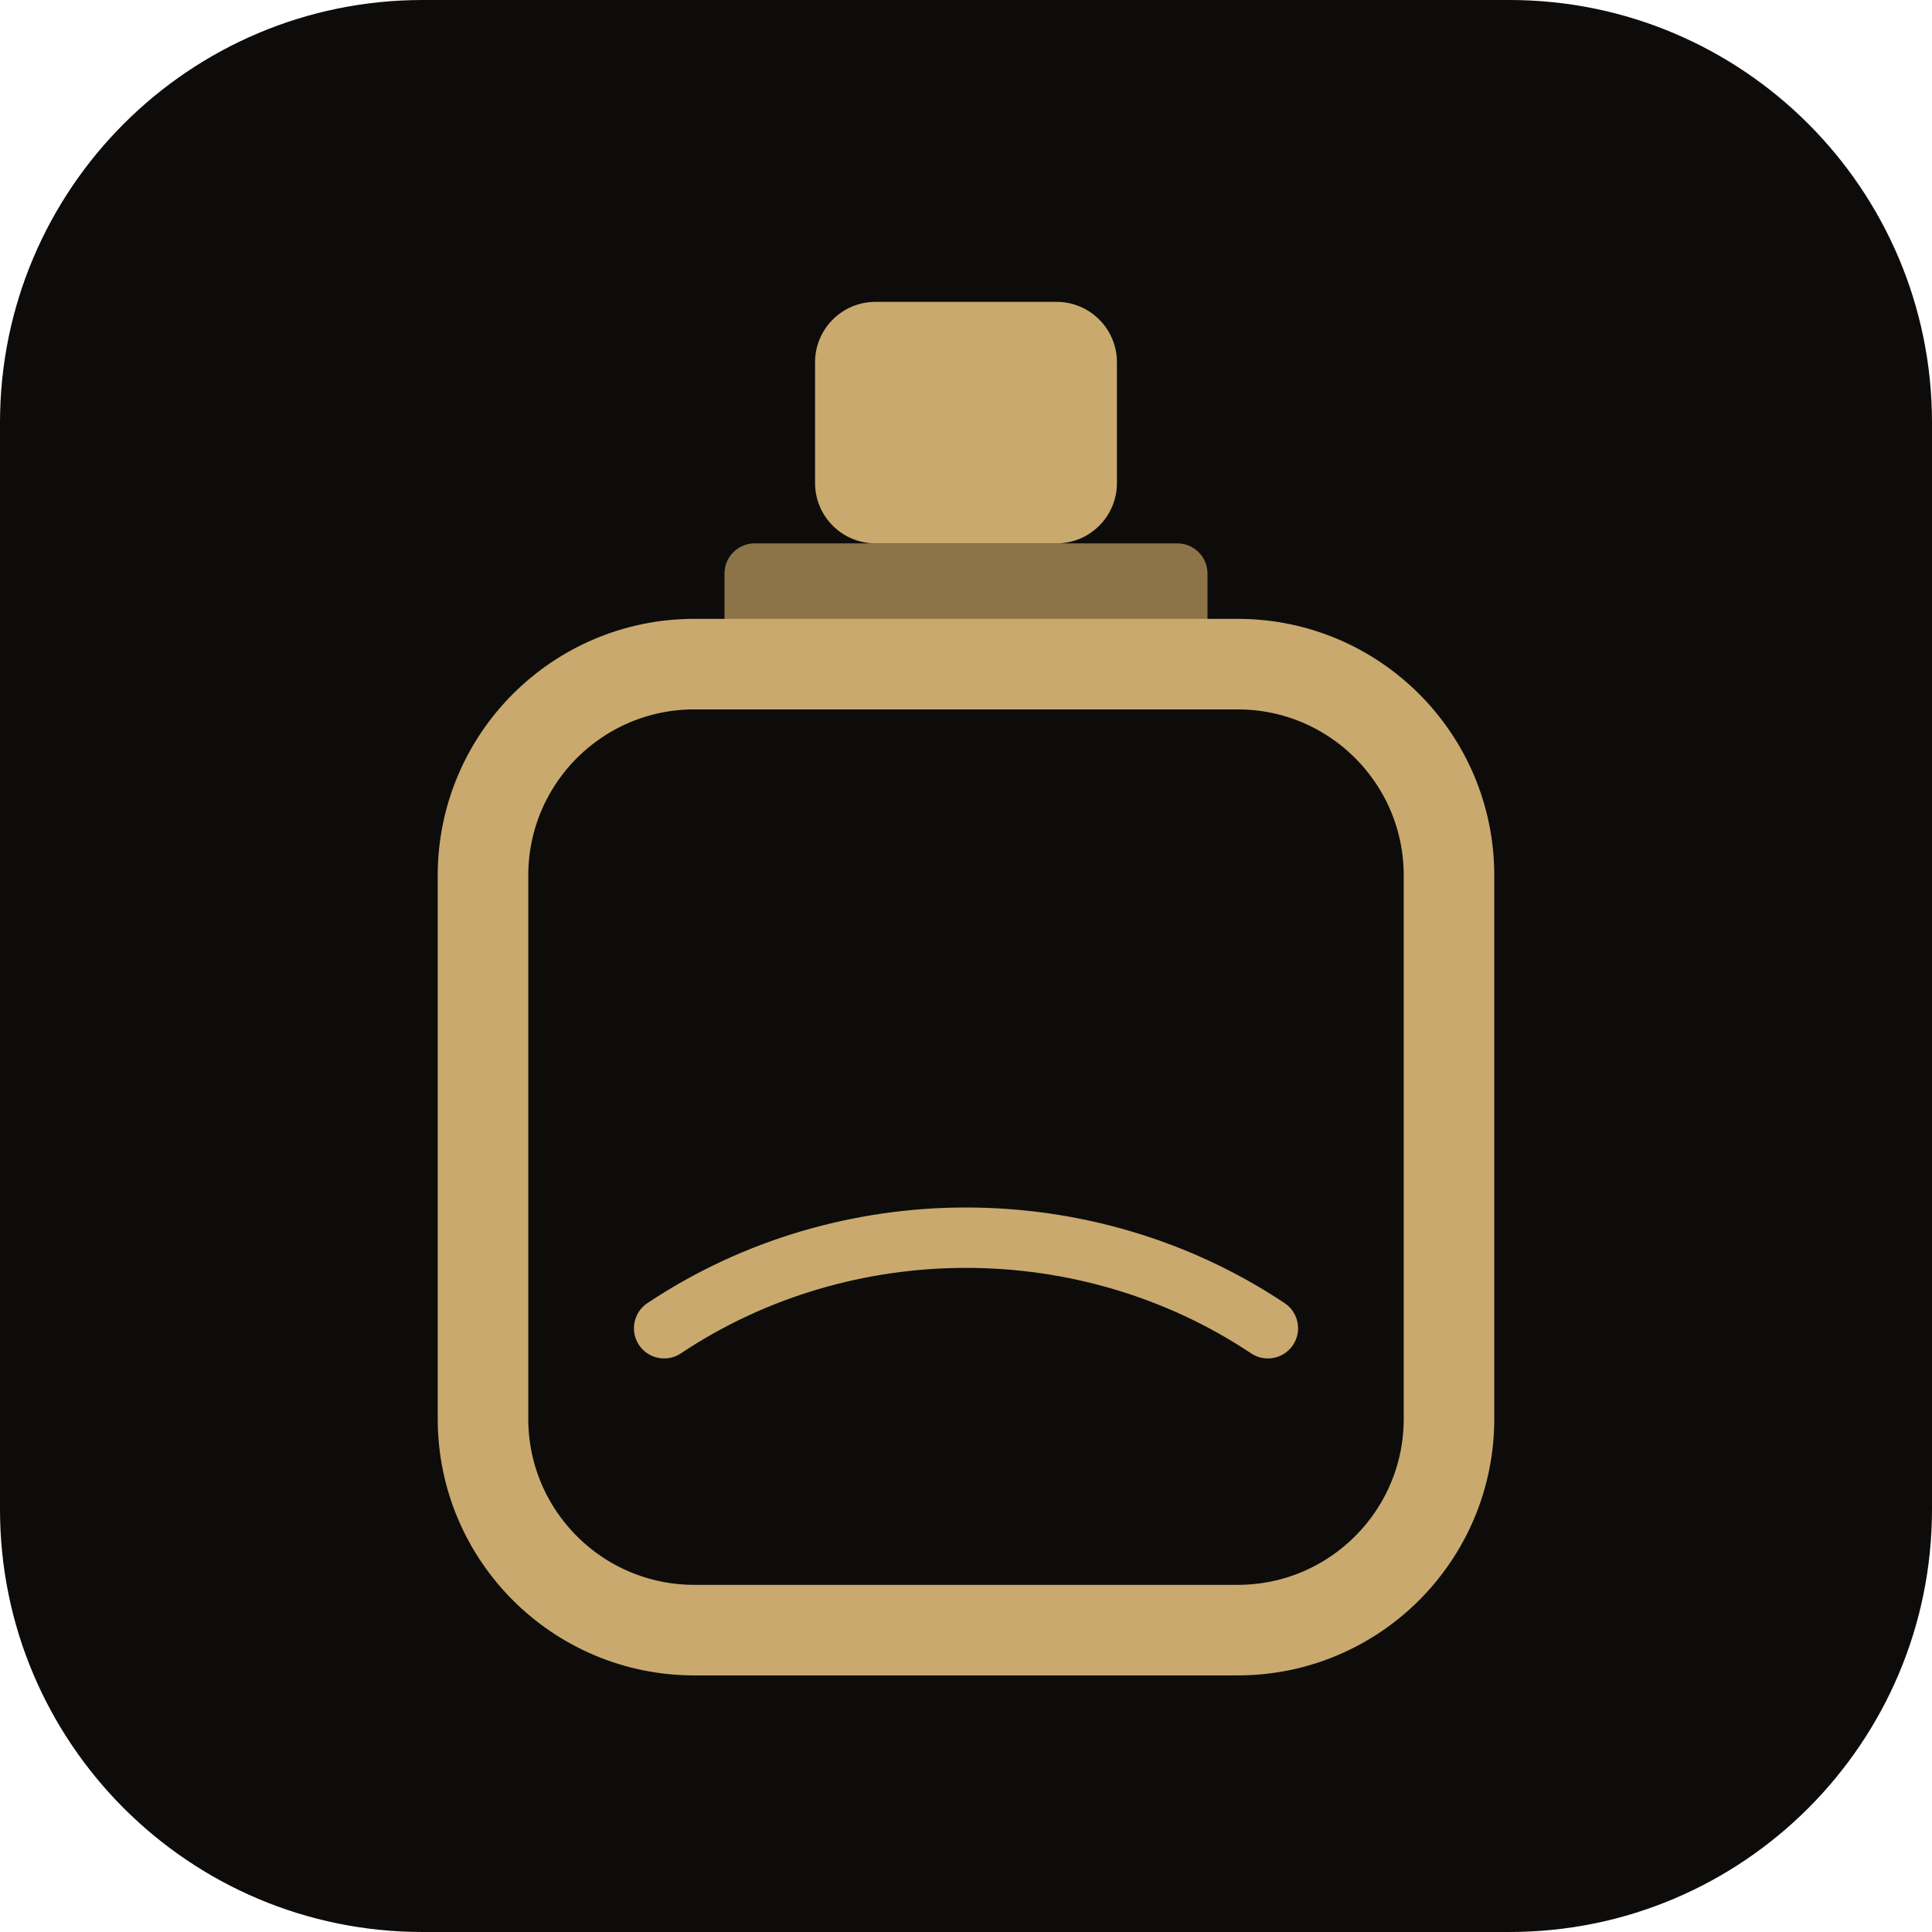
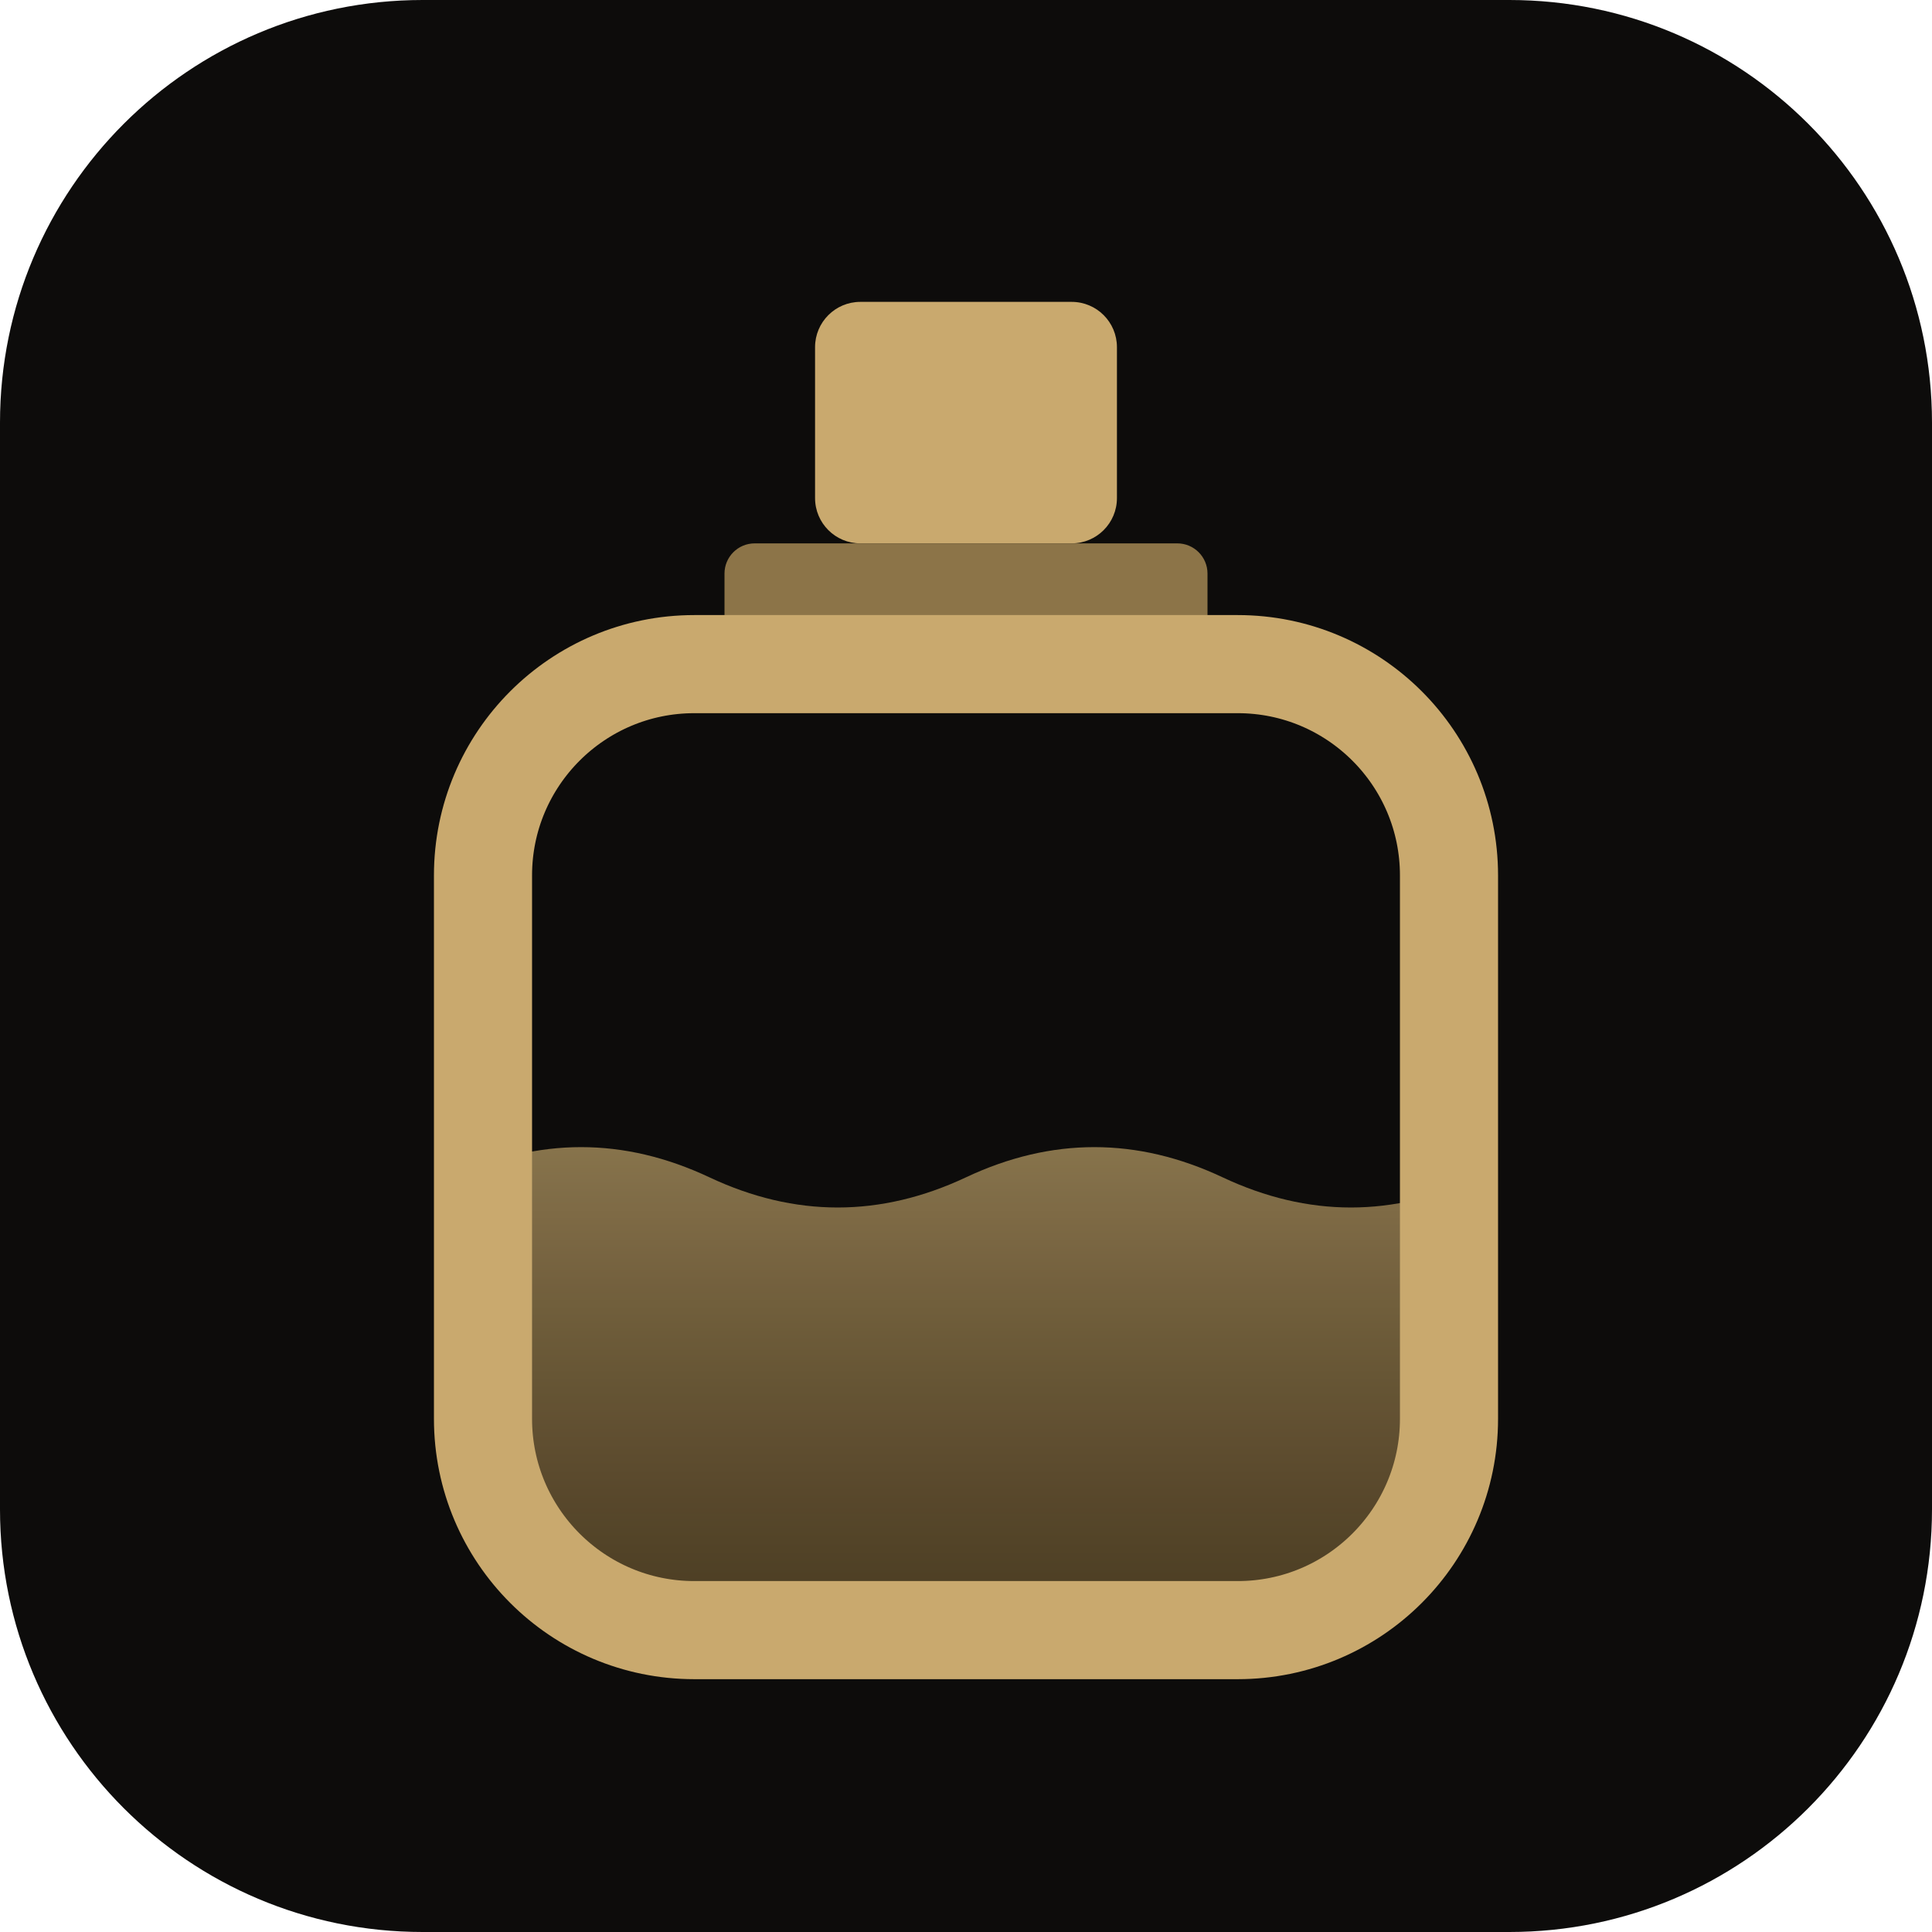
- <svg xmlns="http://www.w3.org/2000/svg" viewBox="0 0 64 64">
-   <rect width="64" height="64" rx="14" fill="#0d0c0b" />
-   <rect x="27" y="10" width="10" height="8" rx="2" fill="#c9a96e" />
-   <rect x="24" y="18" width="16" height="4" rx="1" fill="#8c7448" />
-   <rect x="16" y="22" width="32" height="32" rx="7" fill="none" stroke="#c9a96e" stroke-width="3" />
-   <path d="M22 44c6-4 14-4 20 0" stroke="#c9a96e" stroke-width="2" fill="none" stroke-linecap="round" />
+ <svg xmlns="http://www.w3.org/2000/svg" viewBox="0 0 512 512">
+   <defs>
+     <linearGradient id="liquid" x1="0" y1="0" x2="0" y2="1">
+       <stop offset="0" stop-color="#d9b877" stop-opacity="0.6" />
+       <stop offset="1" stop-color="#9c7a3f" stop-opacity="0.4" />
+     </linearGradient>
+     <clipPath id="inside">
+       <rect x="139" y="187" width="234" height="234" rx="46" />
+     </clipPath>
+   </defs>
+   <rect width="512" height="512" rx="112" fill="#0d0c0b" />
+   <rect x="216" y="80" width="80" height="64" rx="12" fill="#c9a96e" />
+   <rect x="192" y="144" width="128" height="30" rx="8" fill="#8c7448" />
+   <path clip-path="url(#inside)" fill="url(#liquid)" d="M120 312 q34 -16 68 0 t68 0 t68 0 t68 0 V440 H120 Z" />
+   <rect x="128" y="176" width="256" height="256" rx="56" fill="none" stroke="#c9a96e" stroke-width="26" />
</svg>
